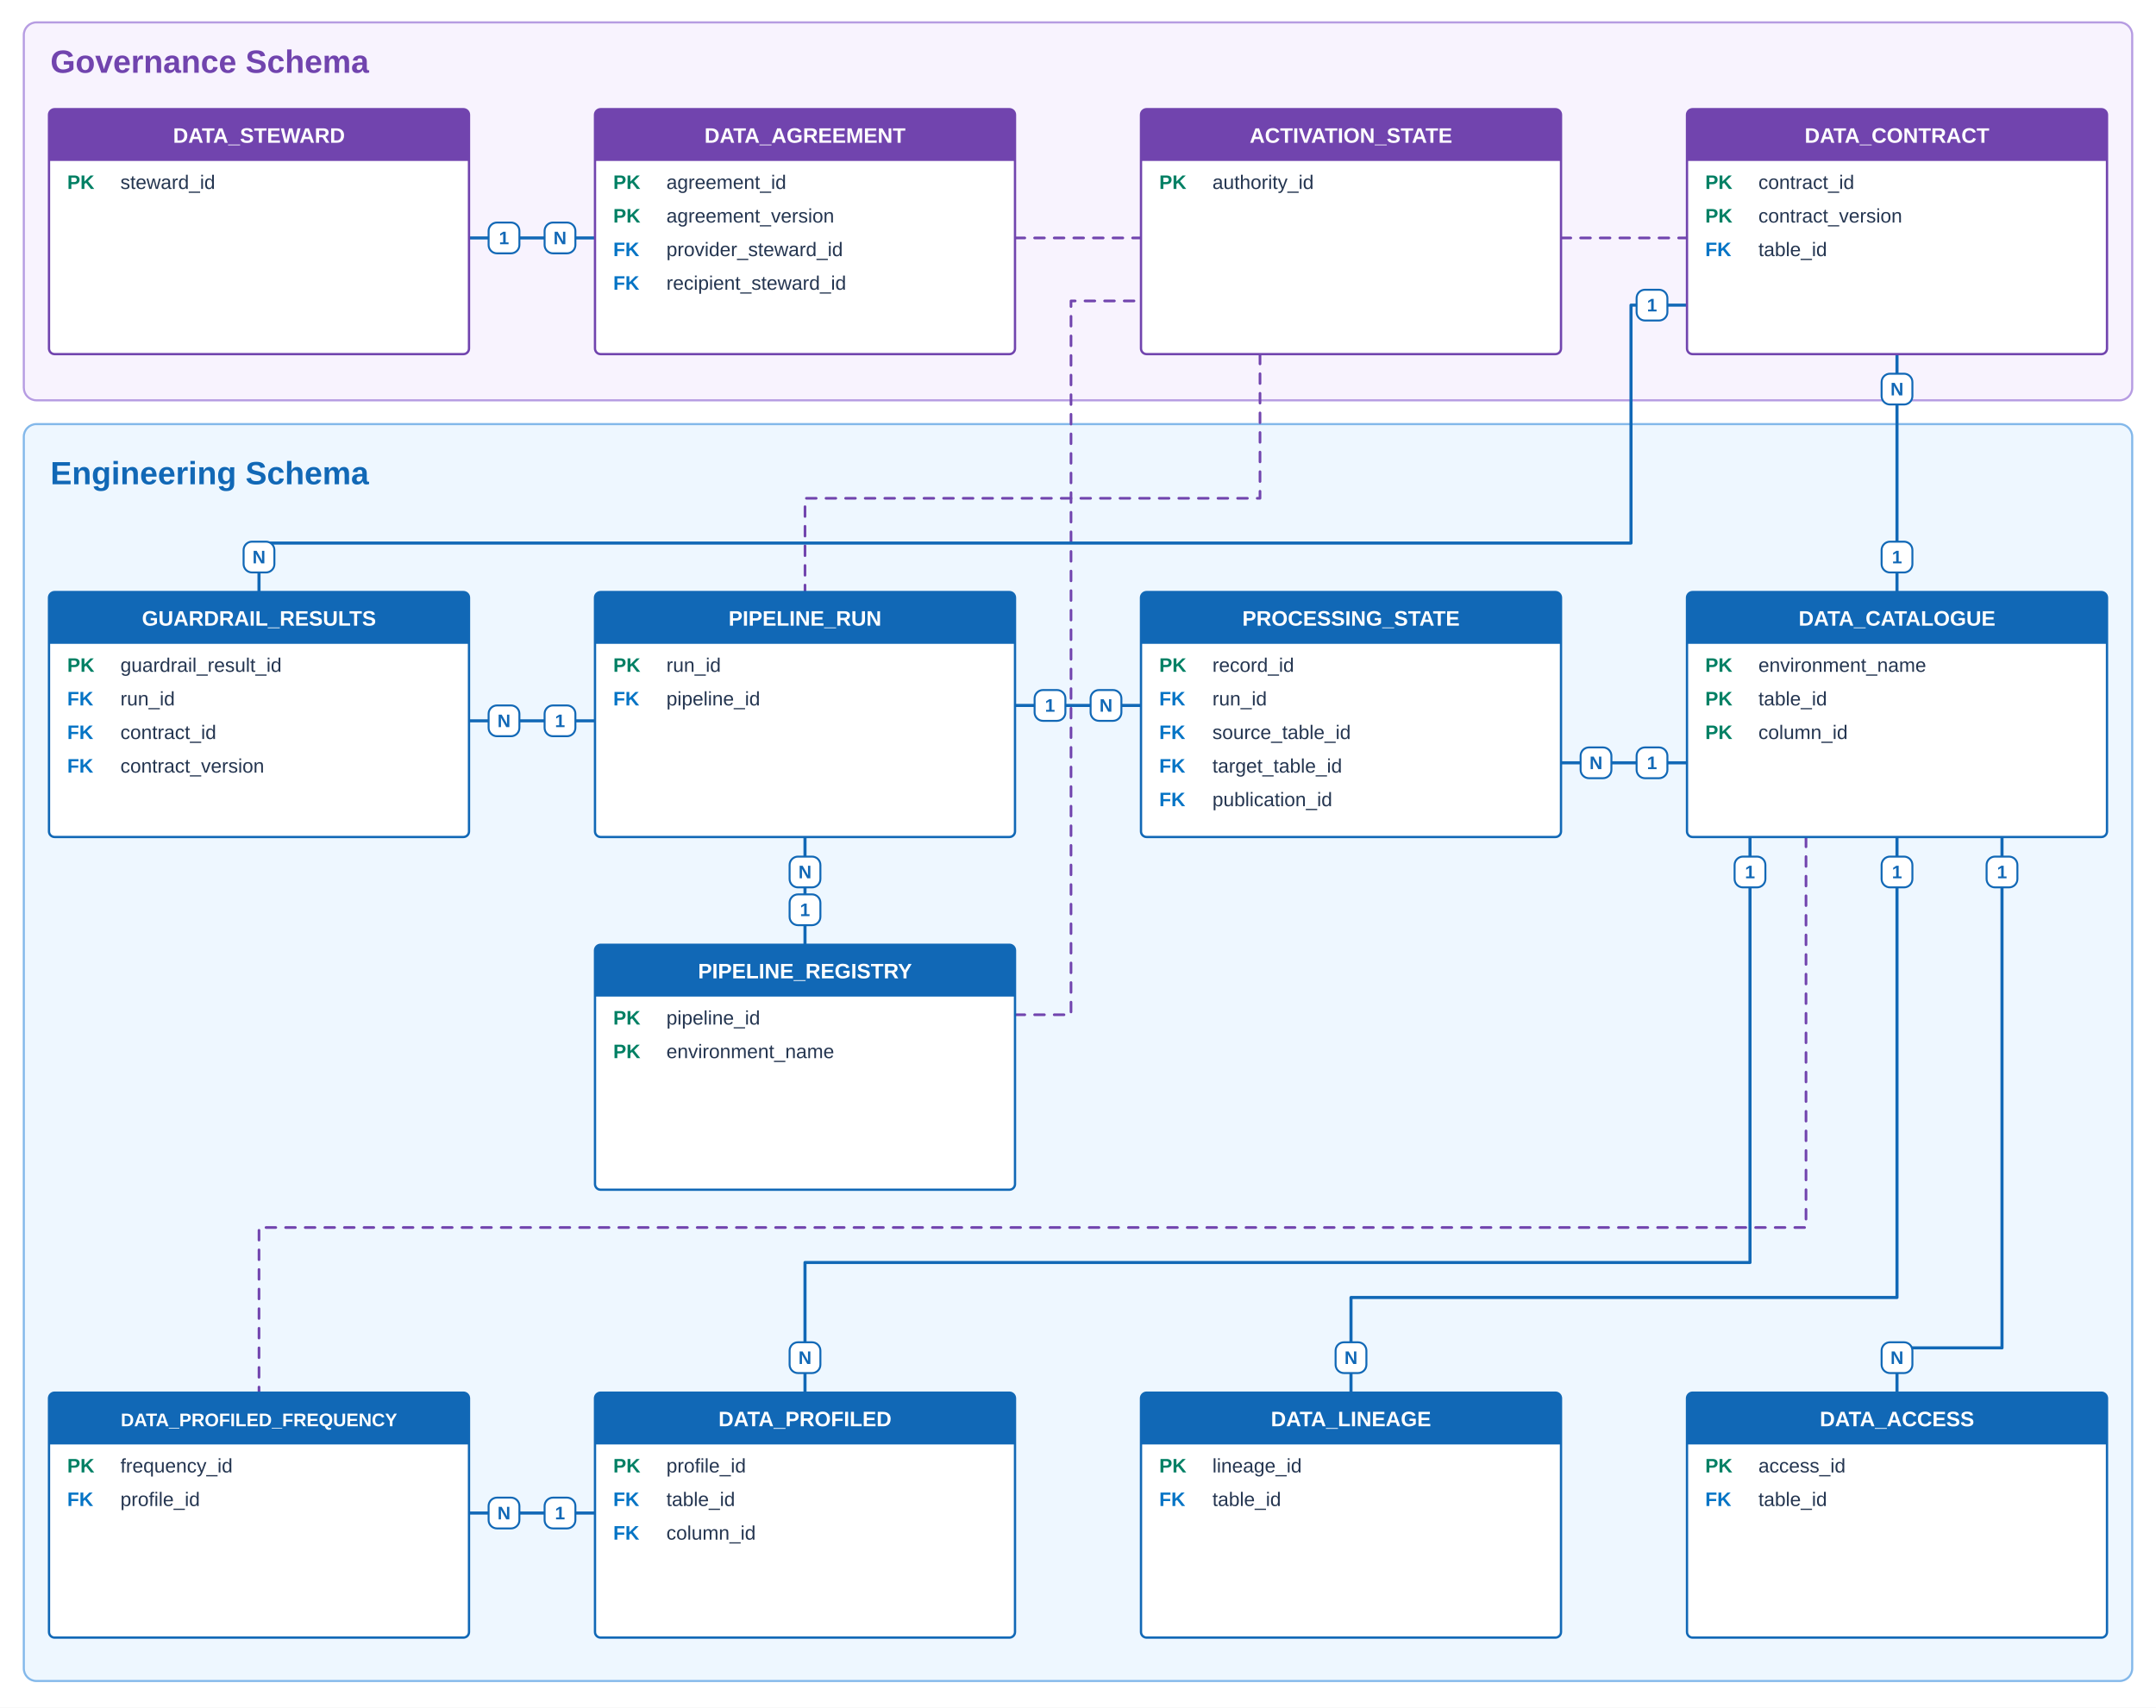
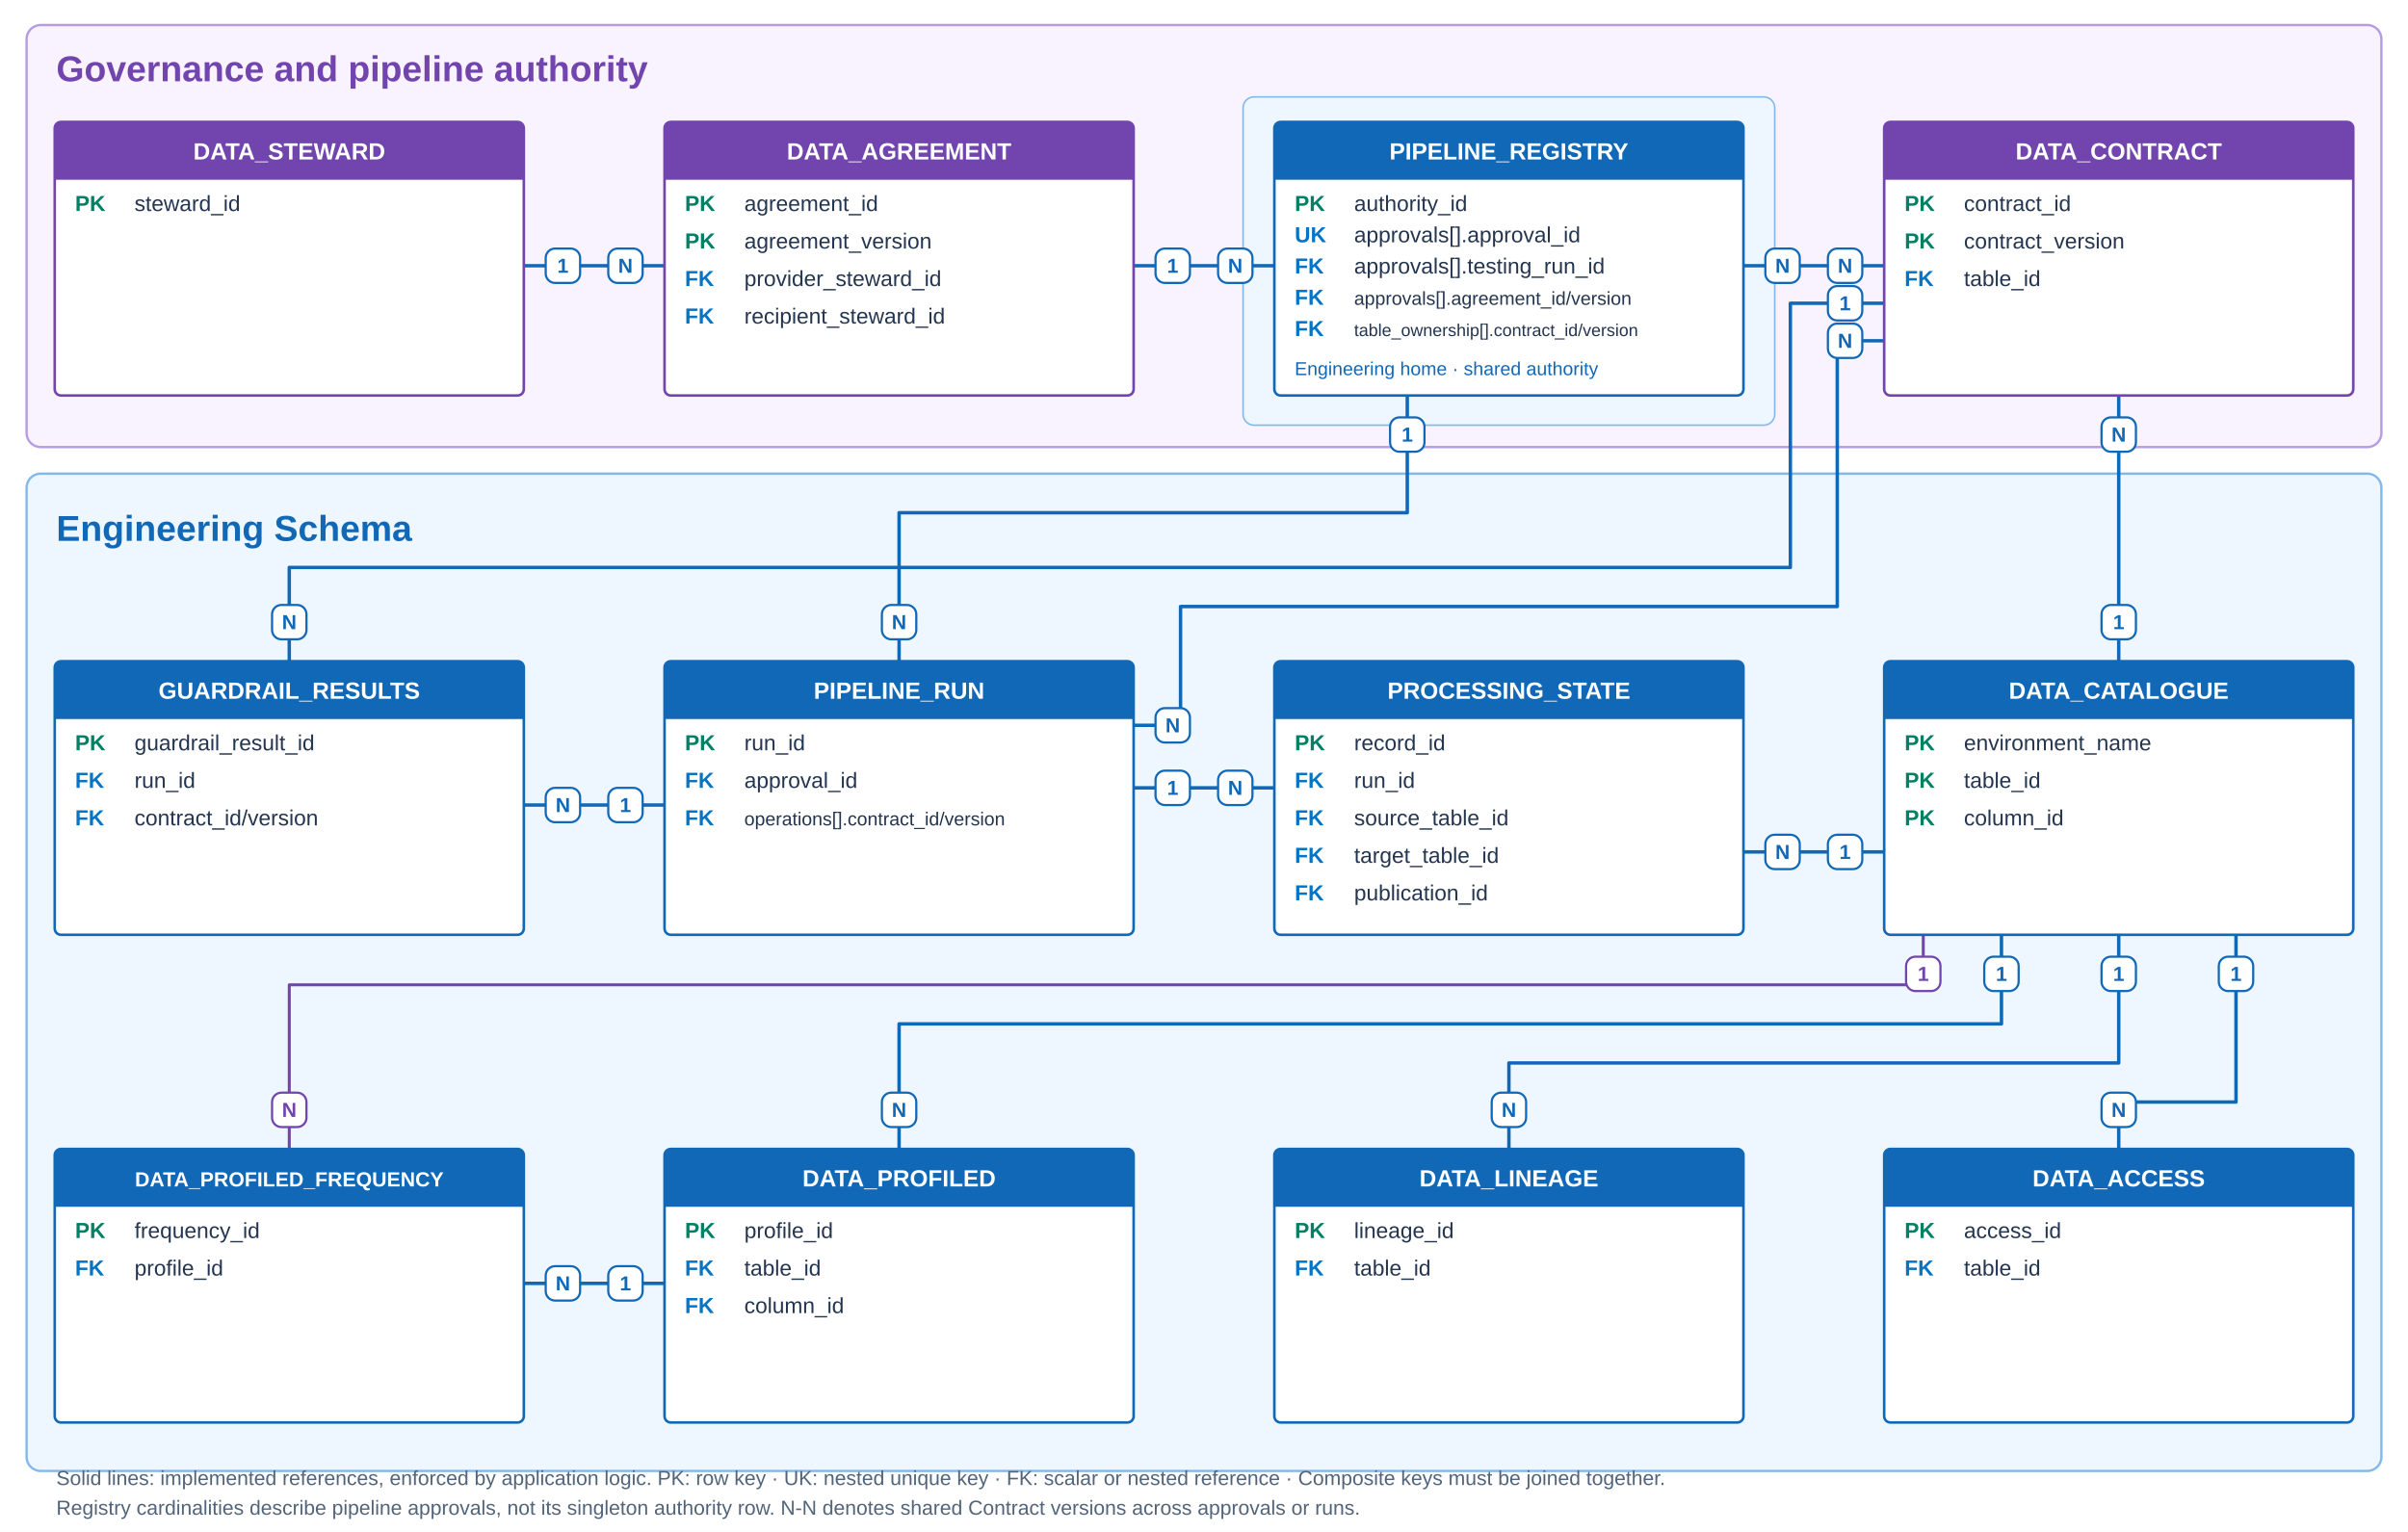
- <svg xmlns="http://www.w3.org/2000/svg" xmlns:xlink="http://www.w3.org/1999/xlink" width="1540" height="1220" viewBox="0 0 1540 1220" role="img" aria-label="FabricOps metadata relationship diagram">
-   <rect width="1540" height="1220" fill="#FFFFFF" />
+ <svg xmlns="http://www.w3.org/2000/svg" xmlns:xlink="http://www.w3.org/1999/xlink" width="1540" height="980" viewBox="0 0 1540 980" role="img" aria-label="FabricOps metadata relationship diagram">
+   <rect width="1540" height="980" fill="#FFFFFF" />
  <rect x="17" y="16" width="1506" height="270" rx="9" fill="#F8F3FE" stroke="#B69CE2" stroke-width="1.5" />
-   <rect x="17" y="303" width="1506" height="898" rx="9" fill="#EEF7FF" stroke="#83B8EA" stroke-width="1.5" />
-   <text x="36" y="52" font-size="23" font-family="Arial, sans-serif" font-weight="700" fill="#7144AE">Governance Schema</text>
+   <rect x="17" y="303" width="1506" height="638" rx="9" fill="#EEF7FF" stroke="#83B8EA" stroke-width="1.5" />
+   <text x="36" y="52" font-size="23" font-family="Arial, sans-serif" font-weight="700" fill="#7144AE">Governance and pipeline authority</text>
  <text x="36" y="346" font-size="23" font-family="Arial, sans-serif" font-weight="700" fill="#1168B6">Engineering Schema</text>
+   <rect x="795" y="62" width="340" height="210" rx="7" fill="#EEF7FF" stroke="#83B8EA" />
  <g id="metadata-er-relationships" aria-label="Metadata table relationships">
-     <g class="metadata-er-relationship" data-from="DATA_STEWARD" data-to="DATA_AGREEMENT" data-cardinality="1:N" data-kind="physical">
+     <g class="metadata-er-relationship" data-from="DATA_STEWARD" data-to="DATA_AGREEMENT" data-cardinality="1-N" data-kind="physical">
      <path d="M335 170H425" fill="none" stroke="#1168B6" stroke-width="2.2" stroke-linecap="round" stroke-linejoin="round" />
      <rect x="349" y="159" width="22" height="22" rx="6" fill="#FFFFFF" stroke="#1168B6" stroke-width="1.4" />
      <text x="360" y="174.5" text-anchor="middle" font-size="13" font-weight="700" font-family="Arial, sans-serif" fill="#1168B6">1</text>
      <rect x="389" y="159" width="22" height="22" rx="6" fill="#FFFFFF" stroke="#1168B6" stroke-width="1.4" />
      <text x="400" y="174.5" text-anchor="middle" font-size="13" font-weight="700" font-family="Arial, sans-serif" fill="#1168B6">N</text>
    </g>
-     <g class="metadata-er-relationship" data-from="DATA_AGREEMENT" data-to="ACTIVATION_STATE" data-cardinality="" data-kind="logical">
-       <path d="M725 170H815" fill="none" stroke="#7144AE" stroke-width="1.9" stroke-linecap="round" stroke-linejoin="round" stroke-dasharray="7 7" />
-     </g>
-     <g class="metadata-er-relationship" data-from="ACTIVATION_STATE" data-to="DATA_CONTRACT" data-cardinality="" data-kind="logical">
-       <path d="M1115 170H1205" fill="none" stroke="#7144AE" stroke-width="1.9" stroke-linecap="round" stroke-linejoin="round" stroke-dasharray="7 7" />
-     </g>
-     <g class="metadata-er-relationship" data-from="PIPELINE_REGISTRY" data-to="ACTIVATION_STATE" data-cardinality="" data-kind="logical">
-       <path d="M725 725H765V215H815" fill="none" stroke="#7144AE" stroke-width="1.9" stroke-linecap="round" stroke-linejoin="round" stroke-dasharray="7 7" />
-     </g>
-     <g class="metadata-er-relationship" data-from="ACTIVATION_STATE" data-to="PIPELINE_RUN" data-cardinality="" data-kind="logical">
-       <path d="M900 253V356H575V423" fill="none" stroke="#7144AE" stroke-width="1.9" stroke-linecap="round" stroke-linejoin="round" stroke-dasharray="7 7" />
-     </g>
-     <g class="metadata-er-relationship" data-from="DATA_CATALOGUE" data-to="DATA_CONTRACT" data-cardinality="1:N" data-kind="physical">
+     <g class="metadata-er-relationship" data-from="DATA_AGREEMENT" data-to="PIPELINE_REGISTRY" data-cardinality="1-N" data-kind="nested">
+       <path d="M725 170H815" fill="none" stroke="#1168B6" stroke-width="2.2" stroke-linecap="round" stroke-linejoin="round" />
+       <rect x="739" y="159" width="22" height="22" rx="6" fill="#FFFFFF" stroke="#1168B6" stroke-width="1.4" />
+       <text x="750" y="174.5" text-anchor="middle" font-size="13" font-weight="700" font-family="Arial, sans-serif" fill="#1168B6">1</text>
+       <rect x="779" y="159" width="22" height="22" rx="6" fill="#FFFFFF" stroke="#1168B6" stroke-width="1.4" />
+       <text x="790" y="174.5" text-anchor="middle" font-size="13" font-weight="700" font-family="Arial, sans-serif" fill="#1168B6">N</text>
+     </g>
+     <g class="metadata-er-relationship" data-from="PIPELINE_REGISTRY" data-to="DATA_CONTRACT" data-cardinality="N-N" data-kind="nested">
+       <path d="M1115 170H1205" fill="none" stroke="#1168B6" stroke-width="2.2" stroke-linecap="round" stroke-linejoin="round" />
+       <rect x="1129" y="159" width="22" height="22" rx="6" fill="#FFFFFF" stroke="#1168B6" stroke-width="1.4" />
+       <text x="1140" y="174.5" text-anchor="middle" font-size="13" font-weight="700" font-family="Arial, sans-serif" fill="#1168B6">N</text>
+       <rect x="1169" y="159" width="22" height="22" rx="6" fill="#FFFFFF" stroke="#1168B6" stroke-width="1.4" />
+       <text x="1180" y="174.5" text-anchor="middle" font-size="13" font-weight="700" font-family="Arial, sans-serif" fill="#1168B6">N</text>
+     </g>
+     <g class="metadata-er-relationship" data-from="PIPELINE_RUN" data-to="DATA_CONTRACT" data-cardinality="N-N" data-kind="nested">
+       <path d="M725 464H755V388H1175V218H1205" fill="none" stroke="#1168B6" stroke-width="2.2" stroke-linecap="round" stroke-linejoin="round" />
+       <rect x="739" y="453" width="22" height="22" rx="6" fill="#FFFFFF" stroke="#1168B6" stroke-width="1.4" />
+       <text x="750" y="468.5" text-anchor="middle" font-size="13" font-weight="700" font-family="Arial, sans-serif" fill="#1168B6">N</text>
+       <rect x="1169" y="207" width="22" height="22" rx="6" fill="#FFFFFF" stroke="#1168B6" stroke-width="1.4" />
+       <text x="1180" y="222.5" text-anchor="middle" font-size="13" font-weight="700" font-family="Arial, sans-serif" fill="#1168B6">N</text>
+     </g>
+     <g class="metadata-er-relationship" data-from="PIPELINE_REGISTRY" data-to="PIPELINE_RUN" data-cardinality="1-N" data-kind="nested">
+       <path d="M900 253V328H575V423" fill="none" stroke="#1168B6" stroke-width="2.2" stroke-linecap="round" stroke-linejoin="round" />
+       <rect x="889" y="267" width="22" height="22" rx="6" fill="#FFFFFF" stroke="#1168B6" stroke-width="1.4" />
+       <text x="900" y="282.5" text-anchor="middle" font-size="13" font-weight="700" font-family="Arial, sans-serif" fill="#1168B6">1</text>
+       <rect x="564" y="387" width="22" height="22" rx="6" fill="#FFFFFF" stroke="#1168B6" stroke-width="1.4" />
+       <text x="575" y="402.5" text-anchor="middle" font-size="13" font-weight="700" font-family="Arial, sans-serif" fill="#1168B6">N</text>
+     </g>
+     <g class="metadata-er-relationship" data-from="DATA_CATALOGUE" data-to="DATA_CONTRACT" data-cardinality="1-N" data-kind="physical">
      <path d="M1355 423V253" fill="none" stroke="#1168B6" stroke-width="2.2" stroke-linecap="round" stroke-linejoin="round" />
      <rect x="1344" y="387" width="22" height="22" rx="6" fill="#FFFFFF" stroke="#1168B6" stroke-width="1.4" />
      <text x="1355" y="402.5" text-anchor="middle" font-size="13" font-weight="700" font-family="Arial, sans-serif" fill="#1168B6">1</text>
      <rect x="1344" y="267" width="22" height="22" rx="6" fill="#FFFFFF" stroke="#1168B6" stroke-width="1.4" />
      <text x="1355" y="282.5" text-anchor="middle" font-size="13" font-weight="700" font-family="Arial, sans-serif" fill="#1168B6">N</text>
    </g>
-     <g class="metadata-er-relationship" data-from="PIPELINE_RUN" data-to="GUARDRAIL_RESULTS" data-cardinality="1:N" data-kind="physical">
+     <g class="metadata-er-relationship" data-from="PIPELINE_RUN" data-to="GUARDRAIL_RESULTS" data-cardinality="1-N" data-kind="physical">
      <path d="M425 515H335" fill="none" stroke="#1168B6" stroke-width="2.2" stroke-linecap="round" stroke-linejoin="round" />
      <rect x="389" y="504" width="22" height="22" rx="6" fill="#FFFFFF" stroke="#1168B6" stroke-width="1.4" />
      <text x="400" y="519.5" text-anchor="middle" font-size="13" font-weight="700" font-family="Arial, sans-serif" fill="#1168B6">1</text>
      <rect x="349" y="504" width="22" height="22" rx="6" fill="#FFFFFF" stroke="#1168B6" stroke-width="1.4" />
      <text x="360" y="519.5" text-anchor="middle" font-size="13" font-weight="700" font-family="Arial, sans-serif" fill="#1168B6">N</text>
    </g>
-     <g class="metadata-er-relationship" data-from="PIPELINE_RUN" data-to="PROCESSING_STATE" data-cardinality="1:N" data-kind="physical">
+     <g class="metadata-er-relationship" data-from="PIPELINE_RUN" data-to="PROCESSING_STATE" data-cardinality="1-N" data-kind="physical">
      <path d="M725 504H815" fill="none" stroke="#1168B6" stroke-width="2.2" stroke-linecap="round" stroke-linejoin="round" />
      <rect x="739" y="493" width="22" height="22" rx="6" fill="#FFFFFF" stroke="#1168B6" stroke-width="1.4" />
      <text x="750" y="508.5" text-anchor="middle" font-size="13" font-weight="700" font-family="Arial, sans-serif" fill="#1168B6">1</text>
      <rect x="779" y="493" width="22" height="22" rx="6" fill="#FFFFFF" stroke="#1168B6" stroke-width="1.4" />
      <text x="790" y="508.5" text-anchor="middle" font-size="13" font-weight="700" font-family="Arial, sans-serif" fill="#1168B6">N</text>
    </g>
-     <g class="metadata-er-relationship" data-from="DATA_CATALOGUE" data-to="PROCESSING_STATE" data-cardinality="1:N" data-kind="physical">
+     <g class="metadata-er-relationship" data-from="DATA_CATALOGUE" data-to="PROCESSING_STATE" data-cardinality="1-N" data-kind="physical">
      <path d="M1205 545H1115" fill="none" stroke="#1168B6" stroke-width="2.2" stroke-linecap="round" stroke-linejoin="round" />
      <rect x="1169" y="534" width="22" height="22" rx="6" fill="#FFFFFF" stroke="#1168B6" stroke-width="1.4" />
      <text x="1180" y="549.5" text-anchor="middle" font-size="13" font-weight="700" font-family="Arial, sans-serif" fill="#1168B6">1</text>
      <rect x="1129" y="534" width="22" height="22" rx="6" fill="#FFFFFF" stroke="#1168B6" stroke-width="1.4" />
      <text x="1140" y="549.5" text-anchor="middle" font-size="13" font-weight="700" font-family="Arial, sans-serif" fill="#1168B6">N</text>
    </g>
-     <g class="metadata-er-relationship" data-from="PIPELINE_REGISTRY" data-to="PIPELINE_RUN" data-cardinality="1:N" data-kind="physical">
-       <path d="M575 675V598" fill="none" stroke="#1168B6" stroke-width="2.2" stroke-linecap="round" stroke-linejoin="round" />
-       <rect x="564" y="639" width="22" height="22" rx="6" fill="#FFFFFF" stroke="#1168B6" stroke-width="1.4" />
-       <text x="575" y="654.5" text-anchor="middle" font-size="13" font-weight="700" font-family="Arial, sans-serif" fill="#1168B6">1</text>
-       <rect x="564" y="612" width="22" height="22" rx="6" fill="#FFFFFF" stroke="#1168B6" stroke-width="1.4" />
-       <text x="575" y="627.5" text-anchor="middle" font-size="13" font-weight="700" font-family="Arial, sans-serif" fill="#1168B6">N</text>
-     </g>
-     <g class="metadata-er-relationship" data-from="DATA_CATALOGUE" data-to="DATA_PROFILED" data-cardinality="1:N" data-kind="physical">
-       <path d="M1250 598V902H575V995" fill="none" stroke="#1168B6" stroke-width="2.2" stroke-linecap="round" stroke-linejoin="round" />
-       <rect x="1239" y="612" width="22" height="22" rx="6" fill="#FFFFFF" stroke="#1168B6" stroke-width="1.4" />
-       <text x="1250" y="627.5" text-anchor="middle" font-size="13" font-weight="700" font-family="Arial, sans-serif" fill="#1168B6">1</text>
-       <rect x="564" y="959" width="22" height="22" rx="6" fill="#FFFFFF" stroke="#1168B6" stroke-width="1.4" />
-       <text x="575" y="974.5" text-anchor="middle" font-size="13" font-weight="700" font-family="Arial, sans-serif" fill="#1168B6">N</text>
-     </g>
-     <g class="metadata-er-relationship" data-from="DATA_CATALOGUE" data-to="DATA_PROFILED_FREQUENCY" data-cardinality="" data-kind="logical">
-       <path d="M1290 598V877H185V995" fill="none" stroke="#7144AE" stroke-width="1.9" stroke-linecap="round" stroke-linejoin="round" stroke-dasharray="7 7" />
-     </g>
-     <g class="metadata-er-relationship" data-from="DATA_CATALOGUE" data-to="DATA_LINEAGE" data-cardinality="1:N" data-kind="physical">
-       <path d="M1355 598V927H965V995" fill="none" stroke="#1168B6" stroke-width="2.2" stroke-linecap="round" stroke-linejoin="round" />
+     <g class="metadata-er-relationship" data-from="DATA_CATALOGUE" data-to="DATA_PROFILED" data-cardinality="1-N" data-kind="physical">
+       <path d="M1280 598V655H575V735" fill="none" stroke="#1168B6" stroke-width="2.2" stroke-linecap="round" stroke-linejoin="round" />
+       <rect x="1269" y="612" width="22" height="22" rx="6" fill="#FFFFFF" stroke="#1168B6" stroke-width="1.4" />
+       <text x="1280" y="627.5" text-anchor="middle" font-size="13" font-weight="700" font-family="Arial, sans-serif" fill="#1168B6">1</text>
+       <rect x="564" y="699" width="22" height="22" rx="6" fill="#FFFFFF" stroke="#1168B6" stroke-width="1.4" />
+       <text x="575" y="714.5" text-anchor="middle" font-size="13" font-weight="700" font-family="Arial, sans-serif" fill="#1168B6">N</text>
+     </g>
+     <g class="metadata-er-relationship" data-from="DATA_CATALOGUE" data-to="DATA_PROFILED_FREQUENCY" data-cardinality="1-N" data-kind="logical">
+       <path d="M1230 598V630H185V735" fill="none" stroke="#7144AE" stroke-width="1.9" stroke-linecap="round" stroke-linejoin="round" />
+       <rect x="1219" y="612" width="22" height="22" rx="6" fill="#FFFFFF" stroke="#7144AE" stroke-width="1.4" />
+       <text x="1230" y="627.5" text-anchor="middle" font-size="13" font-weight="700" font-family="Arial, sans-serif" fill="#7144AE">1</text>
+       <rect x="174" y="699" width="22" height="22" rx="6" fill="#FFFFFF" stroke="#7144AE" stroke-width="1.4" />
+       <text x="185" y="714.5" text-anchor="middle" font-size="13" font-weight="700" font-family="Arial, sans-serif" fill="#7144AE">N</text>
+     </g>
+     <g class="metadata-er-relationship" data-from="DATA_CATALOGUE" data-to="DATA_LINEAGE" data-cardinality="1-N" data-kind="physical">
+       <path d="M1355 598V680H965V735" fill="none" stroke="#1168B6" stroke-width="2.2" stroke-linecap="round" stroke-linejoin="round" />
      <rect x="1344" y="612" width="22" height="22" rx="6" fill="#FFFFFF" stroke="#1168B6" stroke-width="1.4" />
      <text x="1355" y="627.5" text-anchor="middle" font-size="13" font-weight="700" font-family="Arial, sans-serif" fill="#1168B6">1</text>
-       <rect x="954" y="959" width="22" height="22" rx="6" fill="#FFFFFF" stroke="#1168B6" stroke-width="1.4" />
-       <text x="965" y="974.5" text-anchor="middle" font-size="13" font-weight="700" font-family="Arial, sans-serif" fill="#1168B6">N</text>
-     </g>
-     <g class="metadata-er-relationship" data-from="DATA_CATALOGUE" data-to="DATA_ACCESS" data-cardinality="1:N" data-kind="physical">
-       <path d="M1430 598V963H1355V995" fill="none" stroke="#1168B6" stroke-width="2.2" stroke-linecap="round" stroke-linejoin="round" />
+       <rect x="954" y="699" width="22" height="22" rx="6" fill="#FFFFFF" stroke="#1168B6" stroke-width="1.4" />
+       <text x="965" y="714.5" text-anchor="middle" font-size="13" font-weight="700" font-family="Arial, sans-serif" fill="#1168B6">N</text>
+     </g>
+     <g class="metadata-er-relationship" data-from="DATA_CATALOGUE" data-to="DATA_ACCESS" data-cardinality="1-N" data-kind="physical">
+       <path d="M1430 598V705H1355V735" fill="none" stroke="#1168B6" stroke-width="2.2" stroke-linecap="round" stroke-linejoin="round" />
      <rect x="1419" y="612" width="22" height="22" rx="6" fill="#FFFFFF" stroke="#1168B6" stroke-width="1.4" />
      <text x="1430" y="627.5" text-anchor="middle" font-size="13" font-weight="700" font-family="Arial, sans-serif" fill="#1168B6">1</text>
-       <rect x="1344" y="959" width="22" height="22" rx="6" fill="#FFFFFF" stroke="#1168B6" stroke-width="1.4" />
-       <text x="1355" y="974.5" text-anchor="middle" font-size="13" font-weight="700" font-family="Arial, sans-serif" fill="#1168B6">N</text>
-     </g>
-     <g class="metadata-er-relationship" data-from="DATA_PROFILED" data-to="DATA_PROFILED_FREQUENCY" data-cardinality="1:N" data-kind="physical">
-       <path d="M425 1081H335" fill="none" stroke="#1168B6" stroke-width="2.2" stroke-linecap="round" stroke-linejoin="round" />
-       <rect x="389" y="1070" width="22" height="22" rx="6" fill="#FFFFFF" stroke="#1168B6" stroke-width="1.4" />
-       <text x="400" y="1085.5" text-anchor="middle" font-size="13" font-weight="700" font-family="Arial, sans-serif" fill="#1168B6">1</text>
-       <rect x="349" y="1070" width="22" height="22" rx="6" fill="#FFFFFF" stroke="#1168B6" stroke-width="1.4" />
-       <text x="360" y="1085.5" text-anchor="middle" font-size="13" font-weight="700" font-family="Arial, sans-serif" fill="#1168B6">N</text>
-     </g>
-     <g class="metadata-er-relationship" data-from="DATA_CONTRACT" data-to="GUARDRAIL_RESULTS" data-cardinality="1:N" data-kind="physical">
-       <path d="M1205 218H1165V388H185V423" fill="none" stroke="#1168B6" stroke-width="2.2" stroke-linecap="round" stroke-linejoin="round" />
-       <rect x="1169" y="207" width="22" height="22" rx="6" fill="#FFFFFF" stroke="#1168B6" stroke-width="1.4" />
-       <text x="1180" y="222.5" text-anchor="middle" font-size="13" font-weight="700" font-family="Arial, sans-serif" fill="#1168B6">1</text>
+       <rect x="1344" y="699" width="22" height="22" rx="6" fill="#FFFFFF" stroke="#1168B6" stroke-width="1.4" />
+       <text x="1355" y="714.5" text-anchor="middle" font-size="13" font-weight="700" font-family="Arial, sans-serif" fill="#1168B6">N</text>
+     </g>
+     <g class="metadata-er-relationship" data-from="DATA_PROFILED" data-to="DATA_PROFILED_FREQUENCY" data-cardinality="1-N" data-kind="physical">
+       <path d="M425 821H335" fill="none" stroke="#1168B6" stroke-width="2.2" stroke-linecap="round" stroke-linejoin="round" />
+       <rect x="389" y="810" width="22" height="22" rx="6" fill="#FFFFFF" stroke="#1168B6" stroke-width="1.4" />
+       <text x="400" y="825.5" text-anchor="middle" font-size="13" font-weight="700" font-family="Arial, sans-serif" fill="#1168B6">1</text>
+       <rect x="349" y="810" width="22" height="22" rx="6" fill="#FFFFFF" stroke="#1168B6" stroke-width="1.4" />
+       <text x="360" y="825.5" text-anchor="middle" font-size="13" font-weight="700" font-family="Arial, sans-serif" fill="#1168B6">N</text>
+     </g>
+     <g class="metadata-er-relationship" data-from="DATA_CONTRACT" data-to="GUARDRAIL_RESULTS" data-cardinality="1-N" data-kind="physical">
+       <path d="M1205 194H1145V363H185V423" fill="none" stroke="#1168B6" stroke-width="2.2" stroke-linecap="round" stroke-linejoin="round" />
+       <rect x="1169" y="183" width="22" height="22" rx="6" fill="#FFFFFF" stroke="#1168B6" stroke-width="1.4" />
+       <text x="1180" y="198.5" text-anchor="middle" font-size="13" font-weight="700" font-family="Arial, sans-serif" fill="#1168B6">1</text>
      <rect x="174" y="387" width="22" height="22" rx="6" fill="#FFFFFF" stroke="#1168B6" stroke-width="1.4" />
      <text x="185" y="402.5" text-anchor="middle" font-size="13" font-weight="700" font-family="Arial, sans-serif" fill="#1168B6">N</text>
    </g>
  </g>
  <a xlink:href="https://voycepeh.github.io/FabricOps-Starter-Kit/reference/metadata/metadata_data_steward/" target="_blank">
    <rect x="35" y="78" width="300" height="175" rx="4" fill="white" stroke="#7144AE" stroke-width="1.65" />
    <path d="M39 78H331Q335 78 335 82V115H35V82Q35 78 39 78Z" fill="#7144AE" />
    <text x="185.0" y="102" text-anchor="middle" font-size="15" font-weight="700" font-family="Arial, sans-serif" fill="white">DATA_STEWARD</text>
    <text x="48" y="135" fill="#008064" font-weight="700" font-size="14" font-family="Arial, sans-serif">PK</text>
    <text x="86" y="135" fill="#243550" font-size="14" font-family="Arial, sans-serif">steward_id</text>
  </a>
  <a xlink:href="https://voycepeh.github.io/FabricOps-Starter-Kit/reference/metadata/metadata_data_agreement/" target="_blank">
    <rect x="425" y="78" width="300" height="175" rx="4" fill="white" stroke="#7144AE" stroke-width="1.65" />
    <path d="M429 78H721Q725 78 725 82V115H425V82Q425 78 429 78Z" fill="#7144AE" />
    <text x="575.0" y="102" text-anchor="middle" font-size="15" font-weight="700" font-family="Arial, sans-serif" fill="white">DATA_AGREEMENT</text>
    <text x="438" y="135" fill="#008064" font-weight="700" font-size="14" font-family="Arial, sans-serif">PK</text>
    <text x="476" y="135" fill="#243550" font-size="14" font-family="Arial, sans-serif">agreement_id</text>
    <text x="438" y="159" fill="#008064" font-weight="700" font-size="14" font-family="Arial, sans-serif">PK</text>
    <text x="476" y="159" fill="#243550" font-size="14" font-family="Arial, sans-serif">agreement_version</text>
    <text x="438" y="183" fill="#0574C5" font-weight="700" font-size="14" font-family="Arial, sans-serif">FK</text>
    <text x="476" y="183" fill="#243550" font-size="14" font-family="Arial, sans-serif">provider_steward_id</text>
    <text x="438" y="207" fill="#0574C5" font-weight="700" font-size="14" font-family="Arial, sans-serif">FK</text>
    <text x="476" y="207" fill="#243550" font-size="14" font-family="Arial, sans-serif">recipient_steward_id</text>
  </a>
-   <a xlink:href="https://voycepeh.github.io/FabricOps-Starter-Kit/reference/metadata/metadata_activation_state/" target="_blank">
-     <rect x="815" y="78" width="300" height="175" rx="4" fill="white" stroke="#7144AE" stroke-width="1.65" />
-     <path d="M819 78H1111Q1115 78 1115 82V115H815V82Q815 78 819 78Z" fill="#7144AE" />
-     <text x="965.0" y="102" text-anchor="middle" font-size="15" font-weight="700" font-family="Arial, sans-serif" fill="white">ACTIVATION_STATE</text>
+   <a xlink:href="https://voycepeh.github.io/FabricOps-Starter-Kit/reference/metadata/metadata_pipeline_registry/" target="_blank">
+     <rect x="815" y="78" width="300" height="175" rx="4" fill="white" stroke="#1168B6" stroke-width="1.65" />
+     <path d="M819 78H1111Q1115 78 1115 82V115H815V82Q815 78 819 78Z" fill="#1168B6" />
+     <text x="965.0" y="102" text-anchor="middle" font-size="15" font-weight="700" font-family="Arial, sans-serif" fill="white">PIPELINE_REGISTRY</text>
    <text x="828" y="135" fill="#008064" font-weight="700" font-size="14" font-family="Arial, sans-serif">PK</text>
    <text x="866" y="135" fill="#243550" font-size="14" font-family="Arial, sans-serif">authority_id</text>
+     <text x="828" y="155" fill="#0574C5" font-weight="700" font-size="14" font-family="Arial, sans-serif">UK</text>
+     <text x="866" y="155" fill="#243550" font-size="14" font-family="Arial, sans-serif">approvals[].approval_id</text>
+     <text x="828" y="175" fill="#0574C5" font-weight="700" font-size="14" font-family="Arial, sans-serif">FK</text>
+     <text x="866" y="175" fill="#243550" font-size="14" font-family="Arial, sans-serif">approvals[].testing_run_id</text>
+     <text x="828" y="195" fill="#0574C5" font-weight="700" font-size="14" font-family="Arial, sans-serif">FK</text>
+     <text x="866" y="195" fill="#243550" font-size="12" font-family="Arial, sans-serif">approvals[].agreement_id/version</text>
+     <text x="828" y="215" fill="#0574C5" font-weight="700" font-size="14" font-family="Arial, sans-serif">FK</text>
+     <text x="866" y="215" fill="#243550" font-size="11" font-family="Arial, sans-serif">table_ownership[].contract_id/version</text>
+     <text x="828" y="240" fill="#1168B6" font-size="12" font-family="Arial, sans-serif">Engineering home · shared authority</text>
  </a>
  <a xlink:href="https://voycepeh.github.io/FabricOps-Starter-Kit/reference/metadata/metadata_data_contract/" target="_blank">
    <rect x="1205" y="78" width="300" height="175" rx="4" fill="white" stroke="#7144AE" stroke-width="1.65" />
    <path d="M1209 78H1501Q1505 78 1505 82V115H1205V82Q1205 78 1209 78Z" fill="#7144AE" />
    <text x="1355.0" y="102" text-anchor="middle" font-size="15" font-weight="700" font-family="Arial, sans-serif" fill="white">DATA_CONTRACT</text>
    <text x="1218" y="135" fill="#008064" font-weight="700" font-size="14" font-family="Arial, sans-serif">PK</text>
    <text x="1256" y="135" fill="#243550" font-size="14" font-family="Arial, sans-serif">contract_id</text>
    <text x="1218" y="159" fill="#008064" font-weight="700" font-size="14" font-family="Arial, sans-serif">PK</text>
    <text x="1256" y="159" fill="#243550" font-size="14" font-family="Arial, sans-serif">contract_version</text>
    <text x="1218" y="183" fill="#0574C5" font-weight="700" font-size="14" font-family="Arial, sans-serif">FK</text>
    <text x="1256" y="183" fill="#243550" font-size="14" font-family="Arial, sans-serif">table_id</text>
  </a>
  <a xlink:href="https://voycepeh.github.io/FabricOps-Starter-Kit/reference/metadata/metadata_guardrail_results/" target="_blank">
    <rect x="35" y="423" width="300" height="175" rx="4" fill="white" stroke="#1168B6" stroke-width="1.65" />
    <path d="M39 423H331Q335 423 335 427V460H35V427Q35 423 39 423Z" fill="#1168B6" />
    <text x="185.0" y="447" text-anchor="middle" font-size="15" font-weight="700" font-family="Arial, sans-serif" fill="white">GUARDRAIL_RESULTS</text>
    <text x="48" y="480" fill="#008064" font-weight="700" font-size="14" font-family="Arial, sans-serif">PK</text>
    <text x="86" y="480" fill="#243550" font-size="14" font-family="Arial, sans-serif">guardrail_result_id</text>
    <text x="48" y="504" fill="#0574C5" font-weight="700" font-size="14" font-family="Arial, sans-serif">FK</text>
    <text x="86" y="504" fill="#243550" font-size="14" font-family="Arial, sans-serif">run_id</text>
    <text x="48" y="528" fill="#0574C5" font-weight="700" font-size="14" font-family="Arial, sans-serif">FK</text>
-     <text x="86" y="528" fill="#243550" font-size="14" font-family="Arial, sans-serif">contract_id</text>
-     <text x="48" y="552" fill="#0574C5" font-weight="700" font-size="14" font-family="Arial, sans-serif">FK</text>
-     <text x="86" y="552" fill="#243550" font-size="14" font-family="Arial, sans-serif">contract_version</text>
+     <text x="86" y="528" fill="#243550" font-size="14" font-family="Arial, sans-serif">contract_id/version</text>
  </a>
  <a xlink:href="https://voycepeh.github.io/FabricOps-Starter-Kit/reference/metadata/metadata_pipeline_run/" target="_blank">
    <rect x="425" y="423" width="300" height="175" rx="4" fill="white" stroke="#1168B6" stroke-width="1.65" />
    <path d="M429 423H721Q725 423 725 427V460H425V427Q425 423 429 423Z" fill="#1168B6" />
    <text x="575.0" y="447" text-anchor="middle" font-size="15" font-weight="700" font-family="Arial, sans-serif" fill="white">PIPELINE_RUN</text>
    <text x="438" y="480" fill="#008064" font-weight="700" font-size="14" font-family="Arial, sans-serif">PK</text>
    <text x="476" y="480" fill="#243550" font-size="14" font-family="Arial, sans-serif">run_id</text>
    <text x="438" y="504" fill="#0574C5" font-weight="700" font-size="14" font-family="Arial, sans-serif">FK</text>
-     <text x="476" y="504" fill="#243550" font-size="14" font-family="Arial, sans-serif">pipeline_id</text>
+     <text x="476" y="504" fill="#243550" font-size="14" font-family="Arial, sans-serif">approval_id</text>
+     <text x="438" y="528" fill="#0574C5" font-weight="700" font-size="14" font-family="Arial, sans-serif">FK</text>
+     <text x="476" y="528" fill="#243550" font-size="12" font-family="Arial, sans-serif">operations[].contract_id/version</text>
  </a>
  <a xlink:href="https://voycepeh.github.io/FabricOps-Starter-Kit/reference/metadata/metadata_processing_state/" target="_blank">
    <rect x="815" y="423" width="300" height="175" rx="4" fill="white" stroke="#1168B6" stroke-width="1.65" />
    <path d="M819 423H1111Q1115 423 1115 427V460H815V427Q815 423 819 423Z" fill="#1168B6" />
    <text x="965.0" y="447" text-anchor="middle" font-size="15" font-weight="700" font-family="Arial, sans-serif" fill="white">PROCESSING_STATE</text>
    <text x="828" y="480" fill="#008064" font-weight="700" font-size="14" font-family="Arial, sans-serif">PK</text>
    <text x="866" y="480" fill="#243550" font-size="14" font-family="Arial, sans-serif">record_id</text>
    <text x="828" y="504" fill="#0574C5" font-weight="700" font-size="14" font-family="Arial, sans-serif">FK</text>
    <text x="866" y="504" fill="#243550" font-size="14" font-family="Arial, sans-serif">run_id</text>
    <text x="828" y="528" fill="#0574C5" font-weight="700" font-size="14" font-family="Arial, sans-serif">FK</text>
    <text x="866" y="528" fill="#243550" font-size="14" font-family="Arial, sans-serif">source_table_id</text>
    <text x="828" y="552" fill="#0574C5" font-weight="700" font-size="14" font-family="Arial, sans-serif">FK</text>
    <text x="866" y="552" fill="#243550" font-size="14" font-family="Arial, sans-serif">target_table_id</text>
    <text x="828" y="576" fill="#0574C5" font-weight="700" font-size="14" font-family="Arial, sans-serif">FK</text>
    <text x="866" y="576" fill="#243550" font-size="14" font-family="Arial, sans-serif">publication_id</text>
  </a>
  <a xlink:href="https://voycepeh.github.io/FabricOps-Starter-Kit/reference/metadata/metadata_data_catalogue/" target="_blank">
    <rect x="1205" y="423" width="300" height="175" rx="4" fill="white" stroke="#1168B6" stroke-width="1.65" />
    <path d="M1209 423H1501Q1505 423 1505 427V460H1205V427Q1205 423 1209 423Z" fill="#1168B6" />
    <text x="1355.0" y="447" text-anchor="middle" font-size="15" font-weight="700" font-family="Arial, sans-serif" fill="white">DATA_CATALOGUE</text>
    <text x="1218" y="480" fill="#008064" font-weight="700" font-size="14" font-family="Arial, sans-serif">PK</text>
    <text x="1256" y="480" fill="#243550" font-size="14" font-family="Arial, sans-serif">environment_name</text>
    <text x="1218" y="504" fill="#008064" font-weight="700" font-size="14" font-family="Arial, sans-serif">PK</text>
    <text x="1256" y="504" fill="#243550" font-size="14" font-family="Arial, sans-serif">table_id</text>
    <text x="1218" y="528" fill="#008064" font-weight="700" font-size="14" font-family="Arial, sans-serif">PK</text>
    <text x="1256" y="528" fill="#243550" font-size="14" font-family="Arial, sans-serif">column_id</text>
  </a>
-   <a xlink:href="https://voycepeh.github.io/FabricOps-Starter-Kit/reference/metadata/metadata_data_profiled_frequency/" target="_blank" transform="translate(0 180)">
+   <a xlink:href="https://voycepeh.github.io/FabricOps-Starter-Kit/reference/metadata/metadata_data_profiled_frequency/" target="_blank" transform="translate(0 -80)">
    <rect x="35" y="815" width="300" height="175" rx="4" fill="white" stroke="#1168B6" stroke-width="1.65" />
    <path d="M39 815H331Q335 815 335 819V852H35V819Q35 815 39 815Z" fill="#1168B6" />
    <text x="185.0" y="839" text-anchor="middle" font-size="13.1" font-weight="700" font-family="Arial, sans-serif" fill="white">DATA_PROFILED_FREQUENCY</text>
    <text x="48" y="872" fill="#008064" font-weight="700" font-size="14" font-family="Arial, sans-serif">PK</text>
    <text x="86" y="872" fill="#243550" font-size="14" font-family="Arial, sans-serif">frequency_id</text>
    <text x="48" y="896" fill="#0574C5" font-weight="700" font-size="14" font-family="Arial, sans-serif">FK</text>
    <text x="86" y="896" fill="#243550" font-size="14" font-family="Arial, sans-serif">profile_id</text>
  </a>
-   <a xlink:href="https://voycepeh.github.io/FabricOps-Starter-Kit/reference/metadata/metadata_data_profiled/" target="_blank" transform="translate(0 180)">
+   <a xlink:href="https://voycepeh.github.io/FabricOps-Starter-Kit/reference/metadata/metadata_data_profiled/" target="_blank" transform="translate(0 -80)">
    <rect x="425" y="815" width="300" height="175" rx="4" fill="white" stroke="#1168B6" stroke-width="1.65" />
    <path d="M429 815H721Q725 815 725 819V852H425V819Q425 815 429 815Z" fill="#1168B6" />
    <text x="575.0" y="839" text-anchor="middle" font-size="15" font-weight="700" font-family="Arial, sans-serif" fill="white">DATA_PROFILED</text>
    <text x="438" y="872" fill="#008064" font-weight="700" font-size="14" font-family="Arial, sans-serif">PK</text>
    <text x="476" y="872" fill="#243550" font-size="14" font-family="Arial, sans-serif">profile_id</text>
    <text x="438" y="896" fill="#0574C5" font-weight="700" font-size="14" font-family="Arial, sans-serif">FK</text>
    <text x="476" y="896" fill="#243550" font-size="14" font-family="Arial, sans-serif">table_id</text>
    <text x="438" y="920" fill="#0574C5" font-weight="700" font-size="14" font-family="Arial, sans-serif">FK</text>
    <text x="476" y="920" fill="#243550" font-size="14" font-family="Arial, sans-serif">column_id</text>
  </a>
-   <a xlink:href="https://voycepeh.github.io/FabricOps-Starter-Kit/reference/metadata/metadata_data_lineage/" target="_blank" transform="translate(0 180)">
+   <a xlink:href="https://voycepeh.github.io/FabricOps-Starter-Kit/reference/metadata/metadata_data_lineage/" target="_blank" transform="translate(0 -80)">
    <rect x="815" y="815" width="300" height="175" rx="4" fill="white" stroke="#1168B6" stroke-width="1.65" />
    <path d="M819 815H1111Q1115 815 1115 819V852H815V819Q815 815 819 815Z" fill="#1168B6" />
    <text x="965.0" y="839" text-anchor="middle" font-size="15" font-weight="700" font-family="Arial, sans-serif" fill="white">DATA_LINEAGE</text>
    <text x="828" y="872" fill="#008064" font-weight="700" font-size="14" font-family="Arial, sans-serif">PK</text>
    <text x="866" y="872" fill="#243550" font-size="14" font-family="Arial, sans-serif">lineage_id</text>
    <text x="828" y="896" fill="#0574C5" font-weight="700" font-size="14" font-family="Arial, sans-serif">FK</text>
    <text x="866" y="896" fill="#243550" font-size="14" font-family="Arial, sans-serif">table_id</text>
  </a>
-   <a xlink:href="https://voycepeh.github.io/FabricOps-Starter-Kit/reference/metadata/metadata_data_access/" target="_blank" transform="translate(0 180)">
+   <a xlink:href="https://voycepeh.github.io/FabricOps-Starter-Kit/reference/metadata/metadata_data_access/" target="_blank" transform="translate(0 -80)">
    <rect x="1205" y="815" width="300" height="175" rx="4" fill="white" stroke="#1168B6" stroke-width="1.65" />
    <path d="M1209 815H1501Q1505 815 1505 819V852H1205V819Q1205 815 1209 815Z" fill="#1168B6" />
    <text x="1355.0" y="839" text-anchor="middle" font-size="15" font-weight="700" font-family="Arial, sans-serif" fill="white">DATA_ACCESS</text>
    <text x="1218" y="872" fill="#008064" font-weight="700" font-size="14" font-family="Arial, sans-serif">PK</text>
    <text x="1256" y="872" fill="#243550" font-size="14" font-family="Arial, sans-serif">access_id</text>
    <text x="1218" y="896" fill="#0574C5" font-weight="700" font-size="14" font-family="Arial, sans-serif">FK</text>
    <text x="1256" y="896" fill="#243550" font-size="14" font-family="Arial, sans-serif">table_id</text>
  </a>
-   <a xlink:href="https://voycepeh.github.io/FabricOps-Starter-Kit/reference/metadata/metadata_pipeline_registry/" target="_blank">
-     <rect x="425" y="675" width="300" height="175" rx="4" fill="white" stroke="#1168B6" stroke-width="1.65" />
-     <path d="M429 675H721Q725 675 725 679V712H425V679Q425 675 429 675Z" fill="#1168B6" />
-     <text x="575" y="699" text-anchor="middle" font-size="15" font-weight="700" font-family="Arial, sans-serif" fill="white">PIPELINE_REGISTRY</text>
-     <text x="438" y="732" fill="#008064" font-weight="700" font-size="14" font-family="Arial, sans-serif">PK</text>
-     <text x="476" y="732" fill="#243550" font-size="14" font-family="Arial, sans-serif">pipeline_id</text>
-     <text x="438" y="756" fill="#008064" font-weight="700" font-size="14" font-family="Arial, sans-serif">PK</text>
-     <text x="476" y="756" fill="#243550" font-size="14" font-family="Arial, sans-serif">environment_name</text>
-   </a>
+   <text x="36" y="950" font-size="13" font-family="Arial, sans-serif" fill="#52647A">Solid lines: implemented references, enforced by application logic. PK: row key · UK: nested unique key · FK: scalar or nested reference · Composite keys must be joined together.</text>
+   <text x="36" y="969" font-size="13" font-family="Arial, sans-serif" fill="#52647A">Registry cardinalities describe pipeline approvals, not its singleton authority row. N-N denotes shared Contract versions across approvals or runs.</text>
</svg>
